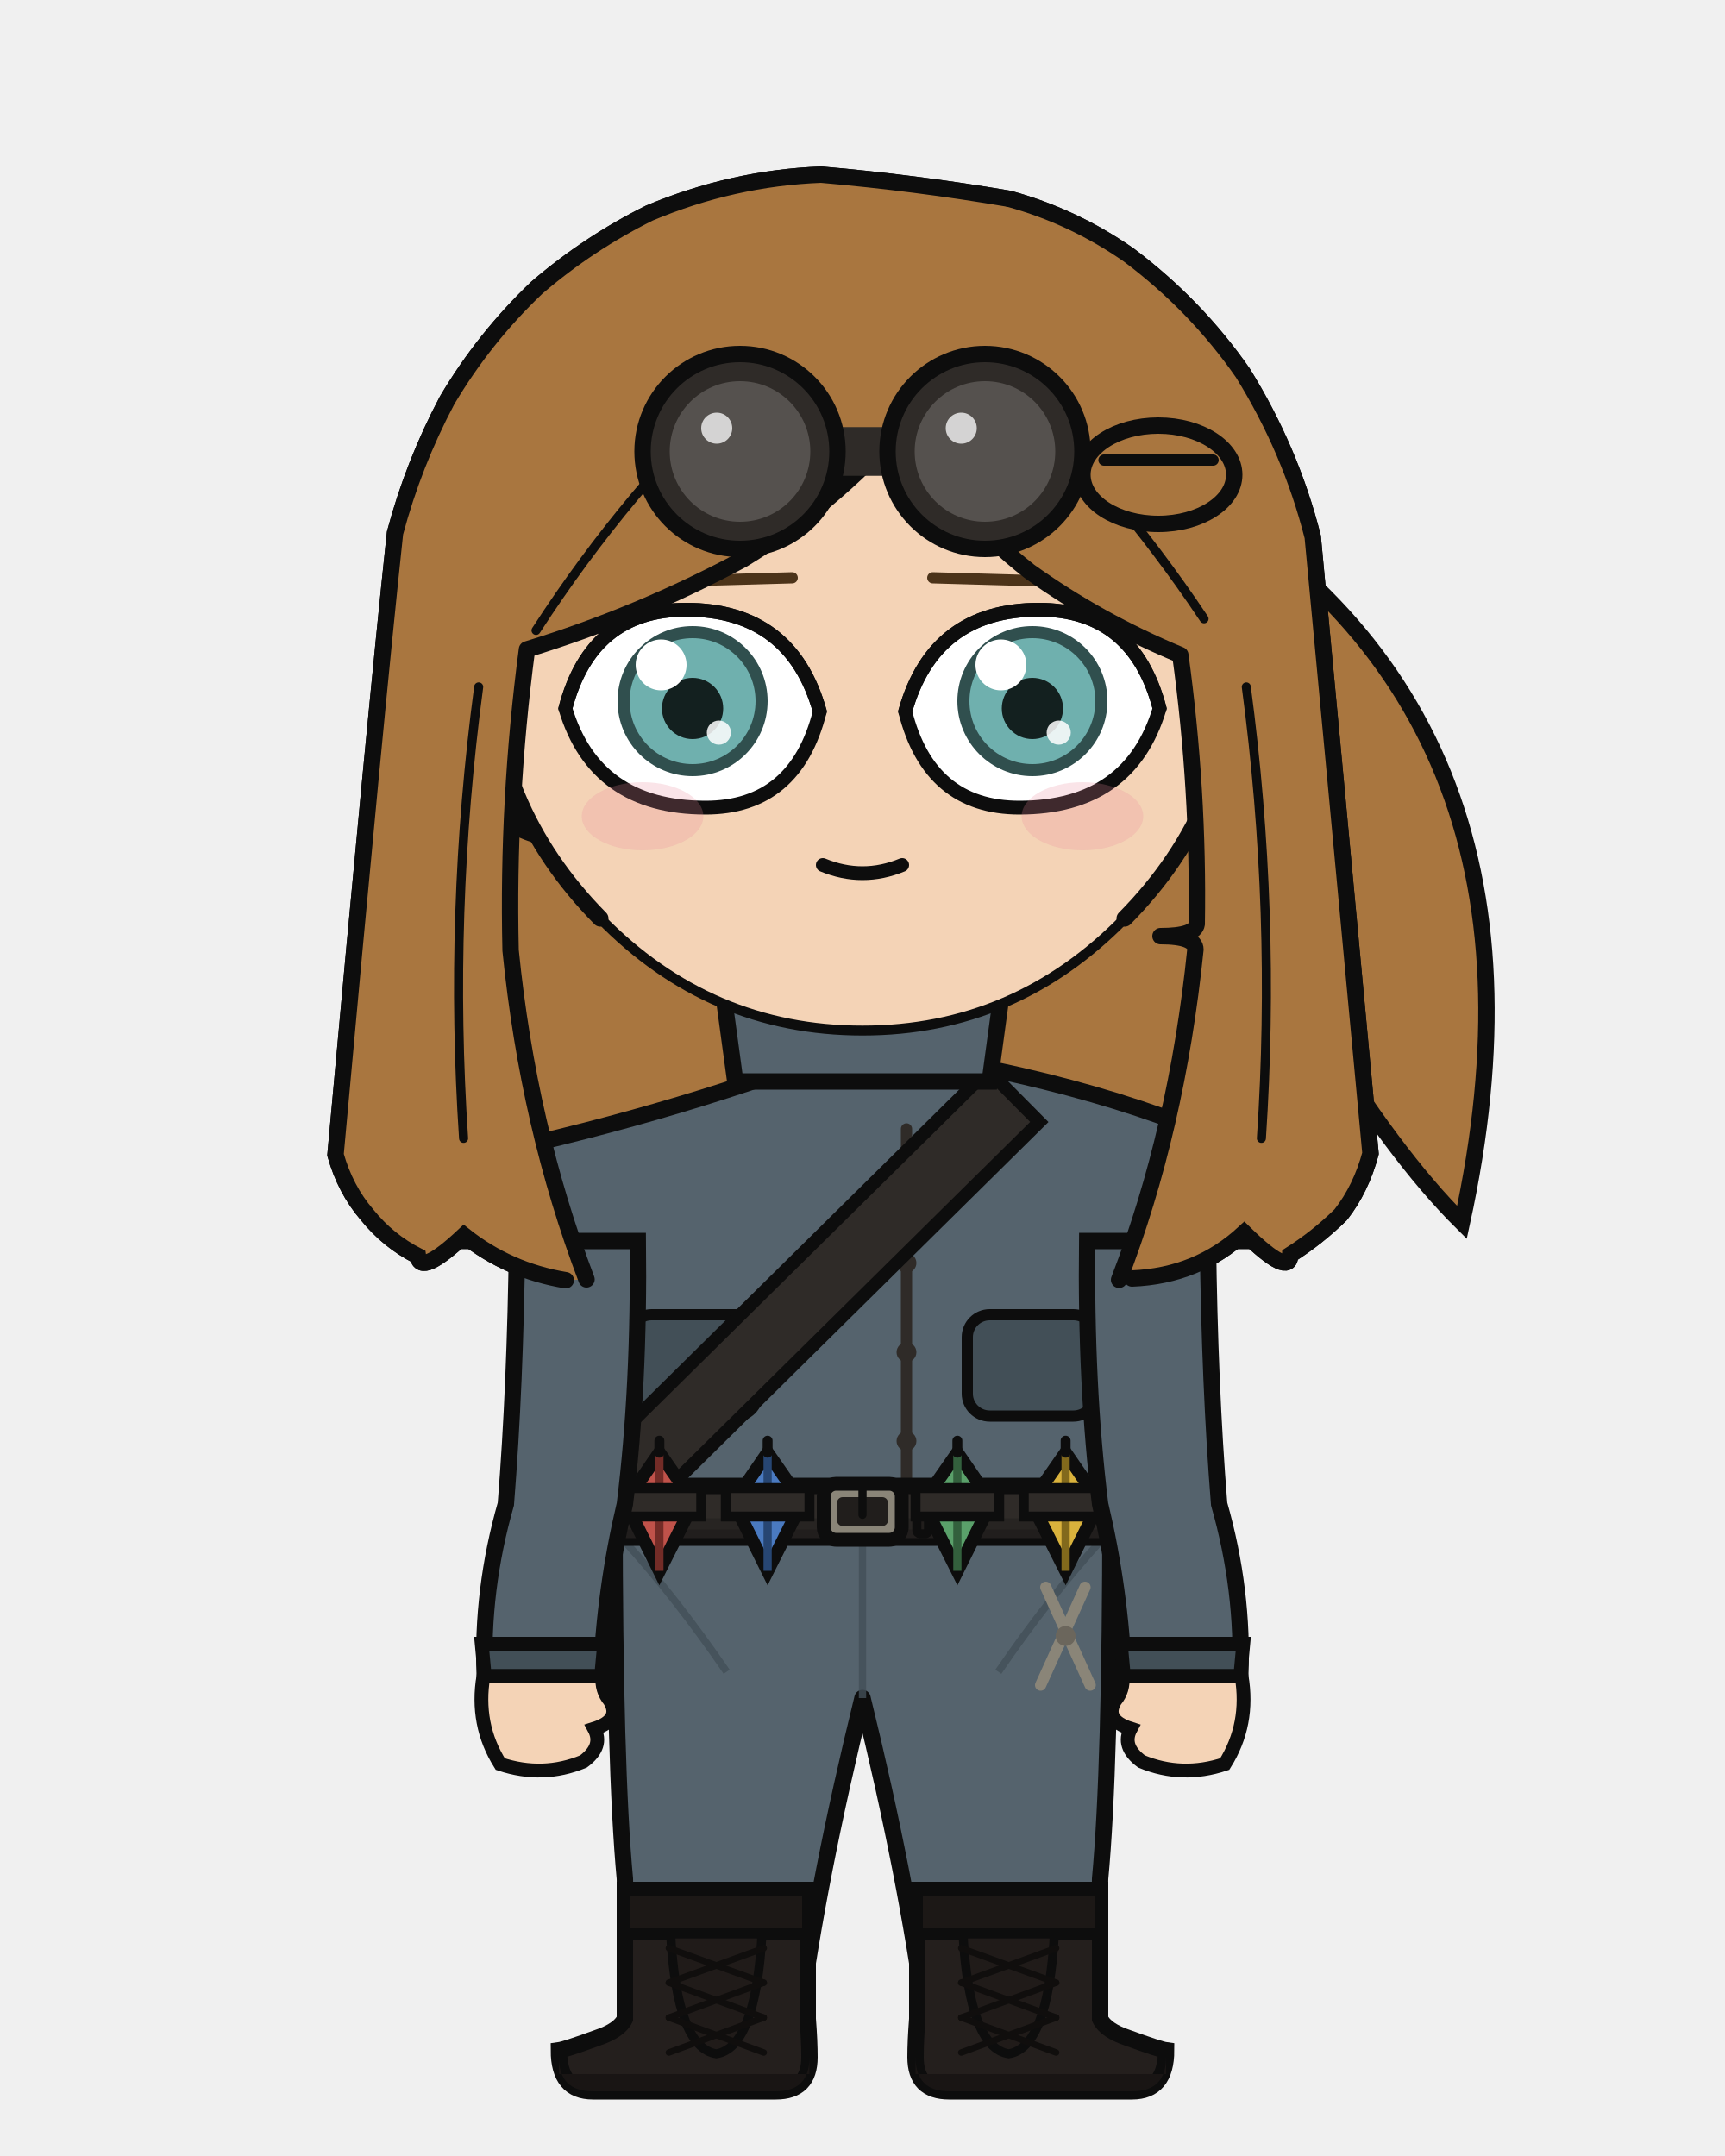
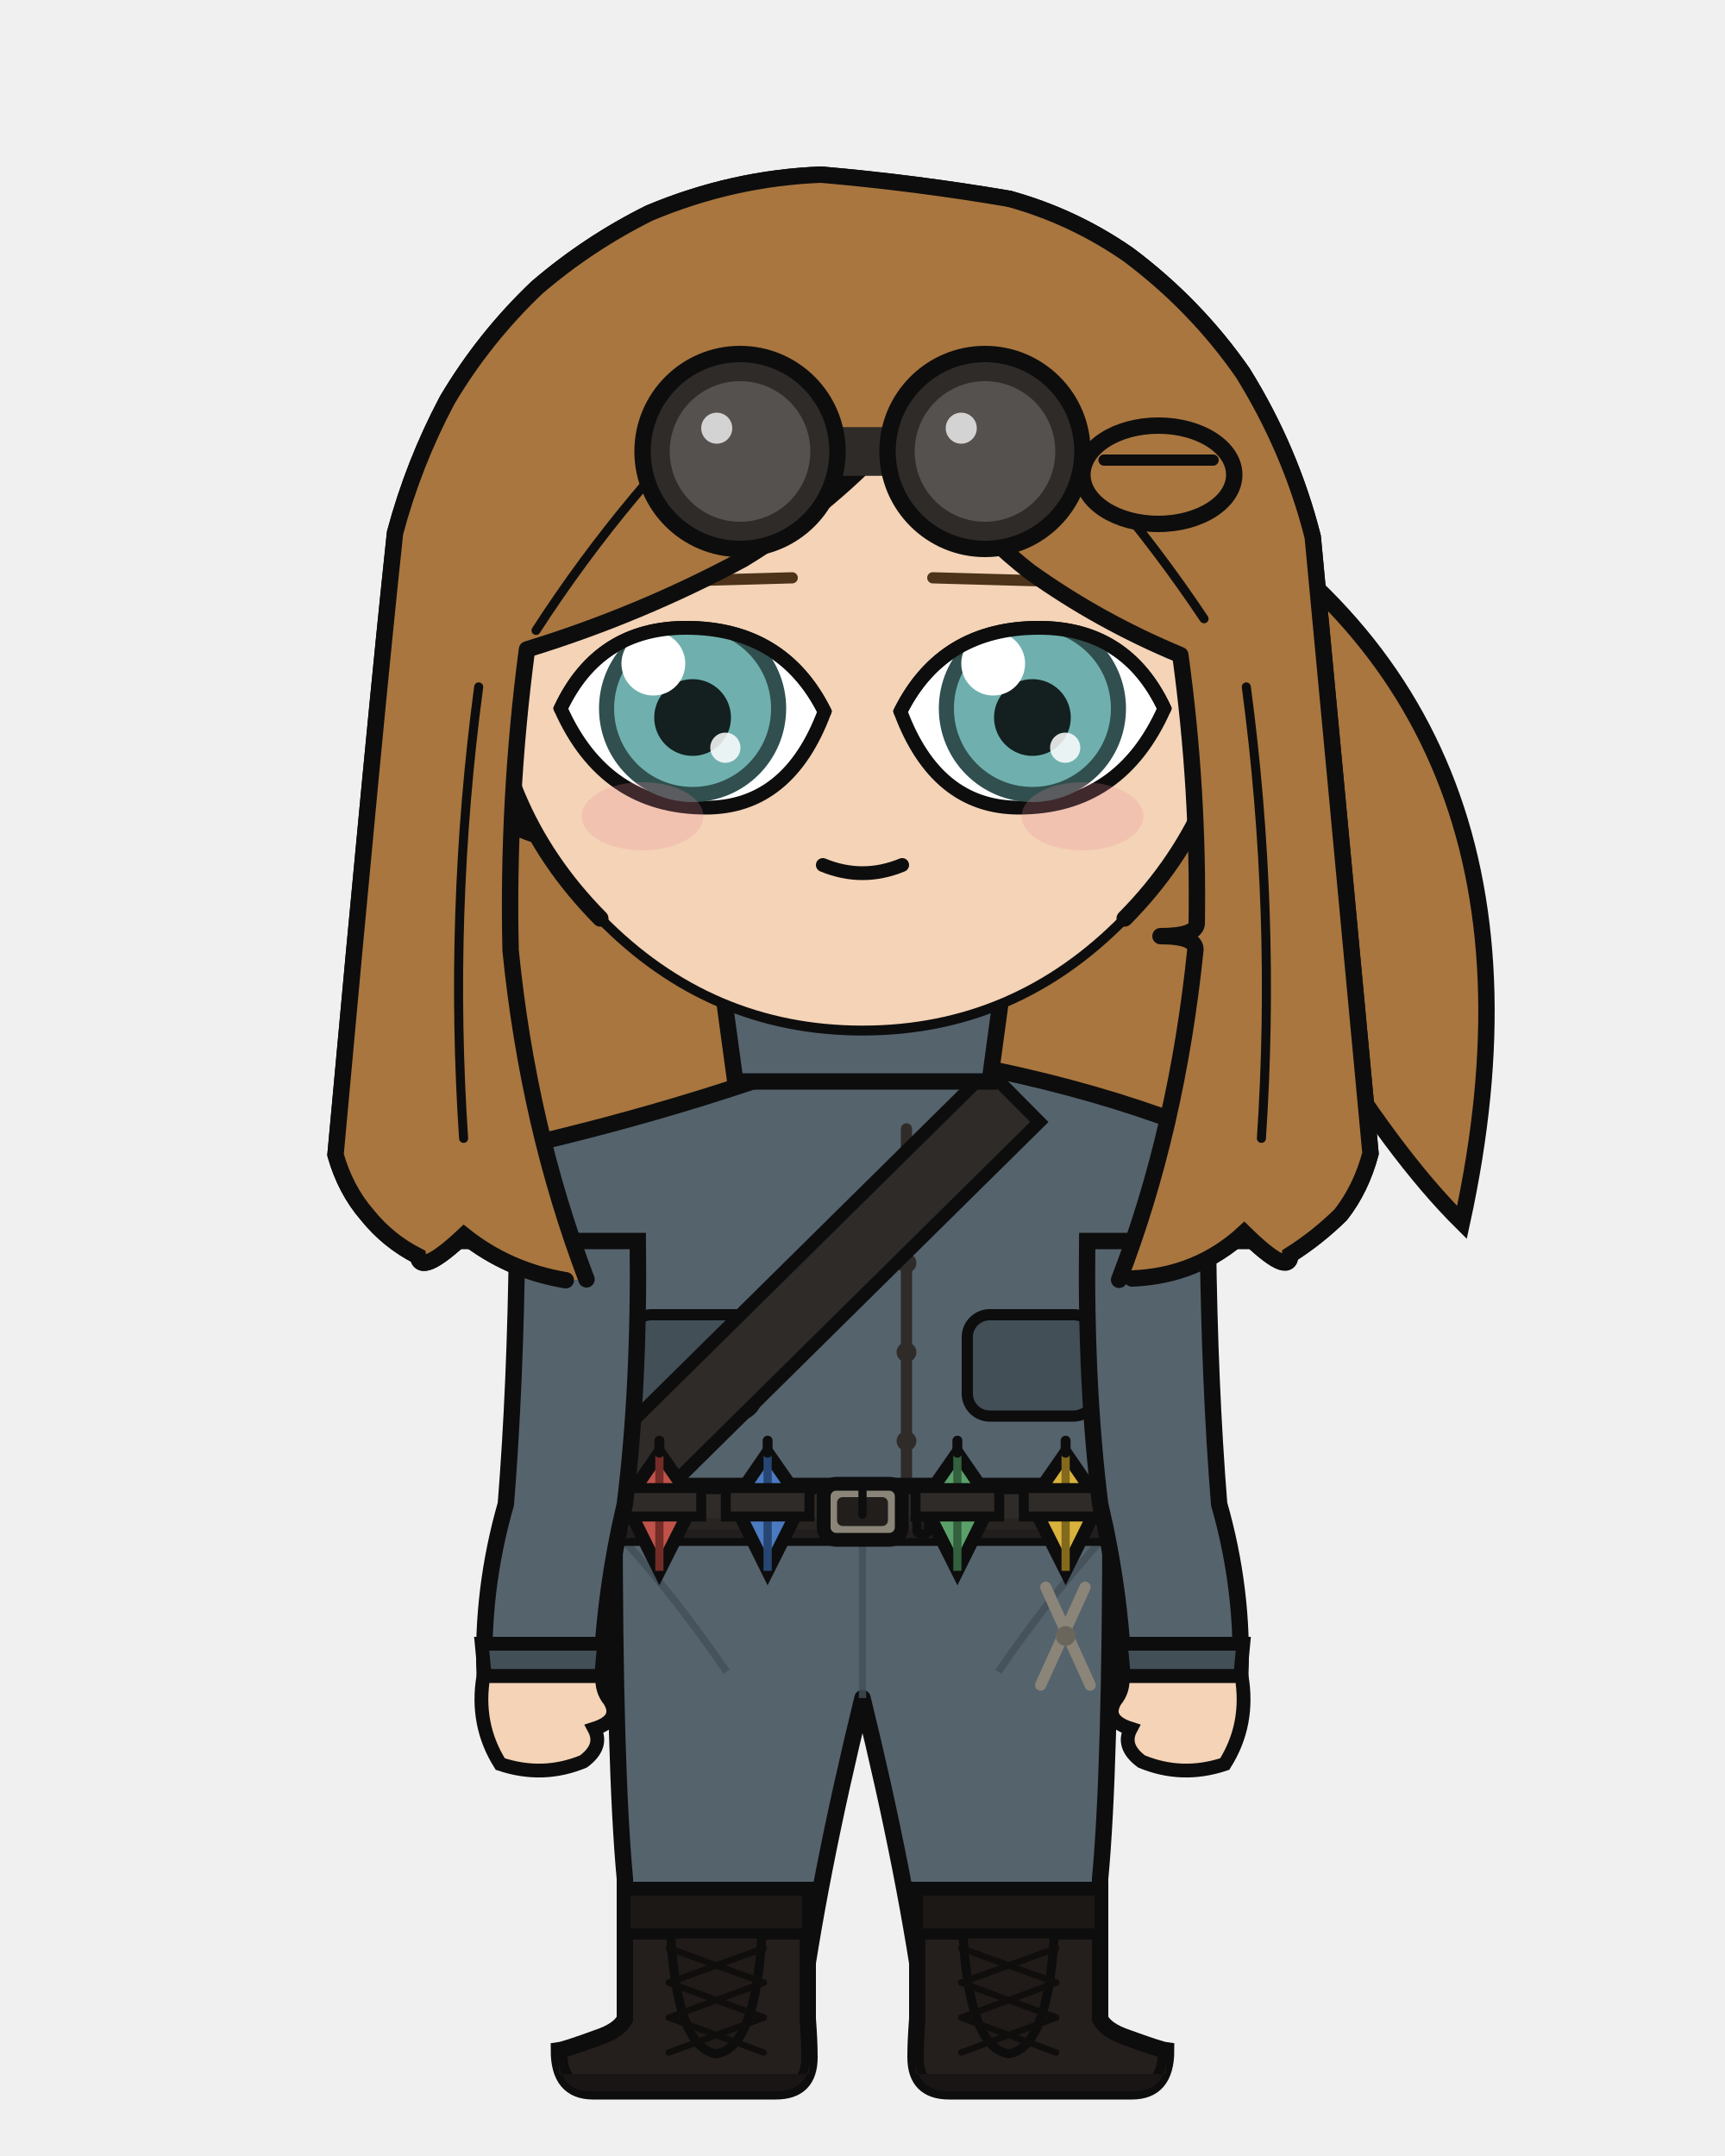
<svg xmlns="http://www.w3.org/2000/svg" width="400" height="500" viewBox="0 0 400 500">
  <defs>
    <clipPath id="hair-front">
      <path d="M 136.0 296.7 Q 122.5 261.2 118.4 220.4 Q 117.6 185.4 122.2 150.6 Q 148.3 142.6 172.3 129.7 Q 192.7 117.3 209.1 98.9 Q 220.9 118.5 238.7 132.5 Q 254.9 144.1 273.7 151.9 Q 278.0 183.2 277.5 214.3 Q 277.1 217.1 269.1 217.1 Q 277.2 217.1 277.2 220.2 Q 272.9 262.1 259.5 296.8 Q 261.0 296.7 262.5 296.5 Q 277.7 295.9 288.5 285.9 Q 299.1 296.3 299.2 291.0 Q 305.5 287.0 310.9 281.7 Q 315.6 275.7 317.8 267.5 Q 308.2 164.7 304.4 124.5 Q 299.3 104.4 288.2 86.5 Q 277.3 70.8 261.7 59.1 Q 248.9 50.2 234.0 46.1 Q 212.3 42.4 190.4 40.5 Q 169.9 41.3 150.6 49.4 Q 136.5 56.4 124.5 66.7 Q 112.3 78.3 103.7 92.8 Q 95.9 107.5 91.6 123.6 Q 87.1 165.5 77.8 267.8 Q 80.1 275.9 85.1 281.7 Q 90.0 287.8 96.9 291.3 Q 97.5 296.0 107.6 286.5 Q 117.9 294.7 131.2 296.9 Q 133.6 296.8 136.0 296.7 Z" />
    </clipPath>
  </defs>
  <path d="M 268.6 110.1 Q 365.5 162.1 339.0 283.5 Q 307.5 252.3 265.0 162.1 Z" fill="#a9763f" stroke="#0d0d0d" stroke-width="3.8" />
  <path d="M 131.2 296.9 Q 117.9 294.7 107.6 286.5 Q 97.5 296.0 96.9 291.3 Q 90.0 287.8 85.1 281.7 Q 80.1 275.9 77.8 267.8 Q 87.1 165.5 91.6 123.6 Q 95.9 107.5 103.7 92.8 Q 112.3 78.3 124.5 66.7 Q 136.5 56.4 150.6 49.4 Q 169.9 41.3 190.4 40.5 Q 212.3 42.4 234.0 46.1 Q 248.9 50.2 261.7 59.1 Q 277.3 70.8 288.2 86.5 Q 299.3 104.4 304.4 124.5 Q 308.2 164.7 317.8 267.5 Q 315.6 275.7 310.9 281.7 Q 305.5 287.0 299.2 291.0 Q 299.1 296.3 288.5 285.9 Q 277.7 295.9 262.5 296.5 Q 196.8 311.0 131.2 296.9 Z" fill="#a9763f" />
  <path d="M 131.2 296.9 Q 117.9 294.7 107.6 286.5 Q 97.5 296.0 96.9 291.3 Q 90.0 287.8 85.1 281.7 Q 80.1 275.9 77.8 267.8 Q 87.1 165.5 91.6 123.6 Q 95.9 107.5 103.7 92.8 Q 112.3 78.3 124.5 66.7 Q 136.5 56.4 150.6 49.4 Q 169.9 41.3 190.4 40.5 Q 212.3 42.4 234.0 46.1 Q 248.9 50.2 261.7 59.1 Q 277.3 70.8 288.2 86.5 Q 299.3 104.4 304.4 124.5 Q 308.2 164.7 317.8 267.5 Q 315.6 275.7 310.9 281.7 Q 305.5 287.0 299.2 291.0 Q 299.1 296.3 288.5 285.9 Q 277.7 295.9 262.5 296.5 Q 196.8 311.0 131.2 296.9 Z" fill="none" stroke="#0d0d0d" stroke-width="3.8" stroke-linecap="round" stroke-linejoin="round" />
  <rect x="179.8" y="225.4" width="40.3" height="40.5" rx="14.1" fill="#f4d3b6" />
  <line x1="179.8" y1="225.4" x2="179.8" y2="265.9" stroke="#0d0d0d" stroke-width="3.8" />
  <line x1="220.2" y1="225.4" x2="220.2" y2="265.9" stroke="#0d0d0d" stroke-width="3.8" />
  <path d="M 142.5 350.6 L 257.5 350.6 Q 257.5 410.2 255.1 435.7 Q 255.0 447.1 253.2 468.2 L 214.6 468.2 Q 210.3 435.7 200.0 393.8 Q 189.7 435.7 185.4 468.2 L 146.8 468.2 Q 145.0 447.1 144.9 435.7 Q 142.5 410.2 142.5 350.6 Z" fill="#55636d" stroke="#0d0d0d" stroke-width="3.8" stroke-linejoin="round" />
  <line x1="200.0" y1="355.8" x2="200.0" y2="393.8" stroke="#424f57" stroke-width="1.7" opacity="0.8" />
  <path d="M 144.9 357.5 Q 156.7 370.5 168.5 387.7" fill="none" stroke="#424f57" stroke-width="1.7" opacity="0.8" />
  <path d="M 255.1 357.5 Q 243.3 370.5 231.5 387.7" fill="none" stroke="#424f57" stroke-width="1.7" opacity="0.8" />
  <path d="M 187.3 438.3 L 187.3 468.2 Q 187.7 473.3 187.7 477.1 Q 187.7 485.0 179.9 485.0 L 137.5 485.0 Q 129.6 485.0 129.6 475.5 Q 131.1 475.3 138.5 472.6 Q 143.6 470.9 144.9 468.2 L 144.9 438.3 Z" fill="#241f1d" stroke="#0d0d0d" stroke-width="3.8" />
  <path d="M 187.7 481.0 L 129.6 481.0 L 129.6 477.1 Q 129.6 485.0 137.5 485.0 L 179.9 485.0 Q 187.7 485.0 187.7 477.1 Z" fill="#191514" />
  <rect x="144.9" y="438.3" width="42.4" height="10.2" fill="#1c1816" stroke="#0d0d0d" stroke-width="2.6" />
  <path d="M 155.5 448.5 L 176.7 448.5 Q 175.2 474.9 166.1 476.3 Q 157.0 474.9 155.5 448.5 Z" fill="#201b19" stroke="#0d0d0d" stroke-width="2.1" />
  <line x1="177.1" y1="451.8" x2="155.1" y2="459.8" stroke="#100e0d" stroke-width="1.5" stroke-linecap="round" />
  <line x1="155.1" y1="451.8" x2="177.1" y2="459.8" stroke="#100e0d" stroke-width="1.5" stroke-linecap="round" />
  <line x1="177.1" y1="459.8" x2="155.1" y2="467.9" stroke="#100e0d" stroke-width="1.5" stroke-linecap="round" />
  <line x1="155.1" y1="459.8" x2="177.1" y2="467.9" stroke="#100e0d" stroke-width="1.5" stroke-linecap="round" />
  <line x1="177.1" y1="467.9" x2="155.1" y2="476.0" stroke="#100e0d" stroke-width="1.5" stroke-linecap="round" />
  <line x1="155.1" y1="467.9" x2="177.1" y2="476.0" stroke="#100e0d" stroke-width="1.5" stroke-linecap="round" />
  <path d="M 212.7 438.3 L 212.7 468.2 Q 212.3 473.3 212.3 477.1 Q 212.3 485.0 220.1 485.0 L 262.5 485.0 Q 270.4 485.0 270.4 475.5 Q 268.9 475.3 261.5 472.6 Q 256.4 470.9 255.1 468.2 L 255.1 438.3 Z" fill="#241f1d" stroke="#0d0d0d" stroke-width="3.8" />
  <path d="M 212.3 481.0 L 270.4 481.0 L 270.4 477.1 Q 270.4 485.0 262.5 485.0 L 220.1 485.0 Q 212.3 485.0 212.3 477.1 Z" fill="#191514" />
  <rect x="212.7" y="438.3" width="42.4" height="10.2" fill="#1c1816" stroke="#0d0d0d" stroke-width="2.6" />
  <path d="M 223.3 448.5 L 244.5 448.5 Q 243.0 474.9 233.9 476.3 Q 224.8 474.9 223.3 448.5 Z" fill="#201b19" stroke="#0d0d0d" stroke-width="2.1" />
  <line x1="244.9" y1="451.8" x2="222.9" y2="459.8" stroke="#100e0d" stroke-width="1.5" stroke-linecap="round" />
  <line x1="222.9" y1="451.8" x2="244.9" y2="459.8" stroke="#100e0d" stroke-width="1.5" stroke-linecap="round" />
  <line x1="244.9" y1="459.8" x2="222.9" y2="467.9" stroke="#100e0d" stroke-width="1.5" stroke-linecap="round" />
  <line x1="222.9" y1="459.8" x2="244.9" y2="467.9" stroke="#100e0d" stroke-width="1.5" stroke-linecap="round" />
  <line x1="244.9" y1="467.9" x2="222.9" y2="476.0" stroke="#100e0d" stroke-width="1.5" stroke-linecap="round" />
  <line x1="222.9" y1="467.9" x2="244.9" y2="476.0" stroke="#100e0d" stroke-width="1.5" stroke-linecap="round" />
  <path d="M 194.4 243.7 Q 153.4 259.3 106.9 268.9 Q 104.1 279.3 107.8 287.8 L 122.9 287.8 Q 122.9 321.4 121.5 348.8 Q 120.8 349.8 120.8 350.6 L 279.2 350.6 Q 279.2 349.8 278.5 348.8 Q 277.1 321.4 277.1 287.8 L 292.2 287.8 Q 295.9 279.3 293.1 268.9 Q 257.7 251.3 205.6 243.7 L 200.0 249.4 Z" fill="#55636d" stroke="#0d0d0d" stroke-width="3.8" />
  <path d="M 210.2 261.8 L 210.2 344.6" fill="none" stroke="#2f2b28" stroke-width="2.6" stroke-linecap="round" />
  <circle cx="210.2" cy="272.2" r="2.3" fill="#2f2b28" />
  <circle cx="210.2" cy="292.9" r="2.3" fill="#2f2b28" />
  <circle cx="210.2" cy="313.6" r="2.3" fill="#2f2b28" />
  <circle cx="210.2" cy="334.2" r="2.3" fill="#2f2b28" />
  <rect x="145.9" y="304.9" width="29.8" height="23.5" rx="5.2" fill="#424f57" stroke="#0d0d0d" stroke-width="2.6" />
  <rect x="224.3" y="304.9" width="29.8" height="23.5" rx="5.2" fill="#424f57" stroke="#0d0d0d" stroke-width="2.6" />
  <path d="M 229.1 248.2 L 137.6 338.6 L 149.5 350.6 L 241.0 260.2 Z" fill="#2f2b28" stroke="#0d0d0d" stroke-width="3.0" />
  <rect x="119.2" y="344.6" width="161.6" height="12.0" rx="2.2" fill="#2f2b28" stroke="#0d0d0d" stroke-width="3.8" />
  <rect x="119.2" y="352.1" width="161.6" height="4.6" rx="2.2" fill="#262220" opacity="0.8" />
  <rect x="191.0" y="344.1" width="18.1" height="13.0" rx="2.9" fill="#8a8578" stroke="#0d0d0d" stroke-width="3.2" />
  <rect x="194.1" y="347.2" width="11.8" height="6.7" rx="1.3" fill="#211e1c" />
  <line x1="200.0" y1="344.1" x2="200.0" y2="351.3" stroke="#0d0d0d" stroke-width="1.9" stroke-linecap="round" />
  <rect x="212.6" y="345.6" width="2.7" height="10.1" rx="0.8" fill="#211e1c" stroke="#0d0d0d" stroke-width="2.1" />
  <path d="M 152.9 336.9 L 160.9 348.4 L 152.9 364.3 L 145.0 348.4 Z" fill="#c0524a" stroke="#0d0d0d" stroke-width="3.0" />
  <line x1="152.9" y1="336.9" x2="152.9" y2="364.3" stroke="#732c27" stroke-width="1.9" />
  <line x1="152.9" y1="334.1" x2="152.9" y2="336.9" stroke="#0d0d0d" stroke-width="2.3" stroke-linecap="round" />
  <rect x="143.2" y="345.1" width="19.4" height="6.6" fill="#2f2b28" stroke="#0d0d0d" stroke-width="2.3" />
  <path d="M 178.0 336.9 L 186.0 348.4 L 178.0 364.3 L 170.1 348.4 Z" fill="#4a7ac0" stroke="#0d0d0d" stroke-width="3.0" />
  <line x1="178.0" y1="336.9" x2="178.0" y2="364.3" stroke="#274673" stroke-width="1.9" />
  <line x1="178.0" y1="334.1" x2="178.0" y2="336.9" stroke="#0d0d0d" stroke-width="2.3" stroke-linecap="round" />
  <rect x="168.3" y="345.1" width="19.4" height="6.6" fill="#2f2b28" stroke="#0d0d0d" stroke-width="2.3" />
  <path d="M 222.0 336.9 L 229.9 348.4 L 222.0 364.3 L 214.0 348.4 Z" fill="#5aa06a" stroke="#0d0d0d" stroke-width="3.0" />
  <line x1="222.0" y1="336.9" x2="222.0" y2="364.3" stroke="#33603d" stroke-width="1.9" />
  <line x1="222.0" y1="334.1" x2="222.0" y2="336.9" stroke="#0d0d0d" stroke-width="2.3" stroke-linecap="round" />
  <rect x="212.3" y="345.1" width="19.4" height="6.6" fill="#2f2b28" stroke="#0d0d0d" stroke-width="2.3" />
  <path d="M 247.1 336.9 L 255.0 348.4 L 247.1 364.3 L 239.1 348.4 Z" fill="#d9b23c" stroke="#0d0d0d" stroke-width="3.0" />
  <line x1="247.1" y1="336.9" x2="247.1" y2="364.3" stroke="#82691c" stroke-width="1.9" />
  <line x1="247.1" y1="334.1" x2="247.1" y2="336.9" stroke="#0d0d0d" stroke-width="2.3" stroke-linecap="round" />
  <rect x="237.4" y="345.1" width="19.4" height="6.6" fill="#2f2b28" stroke="#0d0d0d" stroke-width="2.3" />
  <line x1="242.5" y1="368.1" x2="252.8" y2="390.8" stroke="#8a8578" stroke-width="2.6" stroke-linecap="round" />
  <line x1="251.6" y1="368.1" x2="241.3" y2="390.8" stroke="#8a8578" stroke-width="2.6" stroke-linecap="round" />
  <circle cx="247.1" cy="379.4" r="2.3" fill="#6b665c" />
  <path d="M 147.9 287.8 L 119.9 287.8 Q 119.5 321.4 117.3 348.8 Q 111.6 368.7 112.4 388.7 L 139.4 388.7 Q 140.2 368.7 144.9 348.8 Q 148.3 321.4 147.9 287.8 Z" fill="#55636d" stroke="#0d0d0d" stroke-width="3.8" />
  <path d="M 111.7 381.2 L 140.1 381.2 L 139.4 388.7 L 112.4 388.7 Z" fill="#424f57" stroke="#0d0d0d" stroke-width="3.2" />
  <path d="M 112.1 388.7 Q 110.2 399.9 116.0 409.1 Q 125.9 412.4 135.3 408.5 Q 140.0 405.0 137.8 400.9 Q 144.1 398.9 141.4 394.4 Q 139.4 392.0 139.7 388.7 Z" fill="#f4d3b6" stroke="#0d0d0d" stroke-width="3.2" />
  <path d="M 252.1 287.8 L 280.1 287.8 Q 280.5 321.4 282.7 348.8 Q 288.4 368.7 287.6 388.7 L 260.6 388.7 Q 259.8 368.7 255.1 348.8 Q 251.7 321.4 252.1 287.8 Z" fill="#55636d" stroke="#0d0d0d" stroke-width="3.8" />
  <path d="M 259.9 381.2 L 288.3 381.2 L 287.6 388.7 L 260.6 388.7 Z" fill="#424f57" stroke="#0d0d0d" stroke-width="3.2" />
  <path d="M 287.9 388.7 Q 289.8 399.9 284.0 409.1 Q 274.1 412.4 264.7 408.5 Q 260.0 405.0 262.2 400.9 Q 255.9 398.9 258.6 394.4 Q 260.6 392.0 260.3 388.7 Z" fill="#f4d3b6" stroke="#0d0d0d" stroke-width="3.2" />
  <path d="M 165.7 215.5 L 234.3 215.5 L 229.5 250.8 L 170.5 250.8 Z" fill="#55636d" stroke="#0d0d0d" stroke-width="3.8" />
  <path d="M 200.0 215.5 L 200.0 234.9" fill="none" stroke="#0d0d0d" stroke-width="2.6" />
  <path d="M 113.1 153.2 Q 108.1 153.5 104.9 158.7 Q 102.2 164.3 104.0 173.5 Q 106.7 180.0 110.7 184.8 Q 118.2 192.2 124.7 193.7 Z" fill="#f4d3b6" />
  <path d="M 113.1 153.2 Q 108.1 153.5 104.9 158.7 Q 102.2 164.3 104.0 173.5 Q 106.7 180.0 110.7 184.8 Q 118.2 192.2 124.7 193.7" fill="none" stroke="#0d0d0d" stroke-width="3.8" stroke-linecap="round" />
  <path d="M 106.6 169.6 Q 105.6 165.1 106.4 163.5 Q 107.3 162.5 108.9 163.7 Q 110.8 166.9 112.9 170.5 Q 110.9 170.6 112.6 178.1 Q 115.4 182.8 117.1 182.8" fill="none" stroke="#0d0d0d" stroke-width="2.1" stroke-linecap="round" />
  <path d="M 286.9 153.2 Q 291.9 153.5 295.1 158.7 Q 297.8 164.3 296.0 173.5 Q 293.3 180.0 289.3 184.8 Q 281.8 192.2 275.3 193.7 Z" fill="#f4d3b6" />
  <path d="M 286.9 153.2 Q 291.9 153.5 295.1 158.7 Q 297.8 164.3 296.0 173.5 Q 293.3 180.0 289.3 184.8 Q 281.8 192.2 275.3 193.7" fill="none" stroke="#0d0d0d" stroke-width="3.8" stroke-linecap="round" />
  <path d="M 293.4 169.6 Q 294.4 165.1 293.6 163.5 Q 292.7 162.5 291.1 163.7 Q 289.2 166.9 287.1 170.5 Q 289.1 170.6 287.4 178.1 Q 284.6 182.8 282.9 182.8" fill="none" stroke="#0d0d0d" stroke-width="2.1" stroke-linecap="round" />
  <path d="M 200.0 62.6 Q 236.1 62.6 261.6 88.3 Q 287.1 114.1 286.9 150.6 Q 286.4 187.1 260.8 213.0 Q 235.4 239.0 200.0 239.0 Q 164.6 239.0 139.2 213.0 Q 113.6 187.1 113.1 150.6 Q 112.9 114.1 138.4 88.3 Q 163.9 62.6 200.0 62.6 Z" fill="#f4d3b6" />
  <path d="M 139.2 213.0 Q 113.6 187.1 113.1 150.6 Q 112.9 114.1 138.4 88.3 Q 163.9 62.6 200.0 62.6 Q 236.1 62.6 261.6 88.3 Q 287.1 114.1 286.9 150.6 Q 286.4 187.1 260.8 213.0" fill="none" stroke="#0d0d0d" stroke-width="3.8" stroke-linecap="round" />
  <path d="M 260.8 213.0 Q 235.4 239.0 200.0 239.0 Q 164.6 239.0 139.2 213.0" fill="none" stroke="#0d0d0d" stroke-width="2.3" stroke-linecap="round" />
  <line x1="183.7" y1="134.0" x2="137.6" y2="135.3" stroke="#4c3319" stroke-width="2.6" stroke-linecap="round" />
  <defs>
    <clipPath id="eye-l">
-       <path d="M 190.1 165.0 Q 183.5 141.4 159.1 141.4 Q 137.1 141.4 131.1 164.3 Q 138.0 187.3 163.6 187.3 Q 184.5 187.3 190.1 165.0 Z" />
+       <path d="M 191.2 165.0 Q 181.5 145.6 159.1 145.6 Q 138.8 145.6 130.0 164.3 Q 140.2 187.3 163.7 187.3 Q 182.9 187.3 191.2 165.0 Z" />
    </clipPath>
  </defs>
-   <path d="M 190.1 165.0 Q 183.5 141.4 159.1 141.4 Q 137.1 141.4 131.1 164.3 Q 138.0 187.3 163.6 187.3 Q 184.5 187.3 190.1 165.0 Z" fill="white" stroke="#0d0d0d" stroke-width="3.2" />
+   <path d="M 191.2 165.0 Q 181.5 145.6 159.1 145.6 Q 138.8 145.6 130.0 164.3 Q 140.2 187.3 163.7 187.3 Q 182.9 187.3 191.2 165.0 Z" fill="white" stroke="#0d0d0d" stroke-width="3.2" />
  <g clip-path="url(#eye-l)">
-     <circle cx="160.6" cy="162.6" r="17.4" fill="#304f4e" />
-     <circle cx="160.6" cy="162.6" r="14.6" fill="#6fb0ae" />
-     <circle cx="160.6" cy="164.3" r="7.1" fill="#13201f" />
-     <circle cx="153.3" cy="154.2" r="5.9" fill="white" />
-     <circle cx="166.7" cy="169.9" r="2.8" fill="white" opacity="0.85" />
+     <circle cx="160.6" cy="164.3" r="21.7" fill="#304f4e" />
+     <circle cx="160.6" cy="164.3" r="18.2" fill="#6fb0ae" />
+     <circle cx="160.6" cy="166.4" r="8.9" fill="#13201f" />
+     <circle cx="151.5" cy="153.9" r="7.4" fill="white" />
+     <circle cx="168.2" cy="173.4" r="3.5" fill="white" opacity="0.85" />
  </g>
-   <path d="M 190.1 165.0 Q 183.5 141.4 159.1 141.4 Q 137.1 141.4 131.1 164.3" fill="none" stroke="#0d0d0d" stroke-width="3.2" stroke-linecap="round" />
+   <path d="M 191.2 165.0 Q 181.5 145.6 159.1 145.6 Q 138.8 145.6 130.0 164.3" fill="none" stroke="#0d0d0d" stroke-width="3.2" stroke-linecap="round" />
  <line x1="216.3" y1="134.0" x2="262.4" y2="135.3" stroke="#4c3319" stroke-width="2.6" stroke-linecap="round" />
  <defs>
    <clipPath id="eye-r">
-       <path d="M 209.9 165.0 Q 216.5 141.4 240.9 141.4 Q 262.9 141.4 268.9 164.3 Q 262.0 187.3 236.4 187.3 Q 215.5 187.3 209.9 165.0 Z" />
+       <path d="M 208.8 165.0 Q 218.5 145.6 240.9 145.6 Q 261.2 145.6 270.0 164.3 Q 259.8 187.3 236.3 187.3 Q 217.1 187.3 208.8 165.0 Z" />
    </clipPath>
  </defs>
-   <path d="M 209.9 165.0 Q 216.5 141.4 240.9 141.4 Q 262.9 141.4 268.9 164.3 Q 262.0 187.3 236.4 187.3 Q 215.5 187.3 209.9 165.0 Z" fill="white" stroke="#0d0d0d" stroke-width="3.2" />
+   <path d="M 208.8 165.0 Q 218.5 145.6 240.9 145.6 Q 261.2 145.6 270.0 164.3 Q 259.8 187.3 236.3 187.3 Q 217.1 187.3 208.8 165.0 Z" fill="white" stroke="#0d0d0d" stroke-width="3.2" />
  <g clip-path="url(#eye-r)">
-     <circle cx="239.4" cy="162.6" r="17.4" fill="#304f4e" />
-     <circle cx="239.4" cy="162.6" r="14.6" fill="#6fb0ae" />
-     <circle cx="239.4" cy="164.3" r="7.1" fill="#13201f" />
-     <circle cx="232.1" cy="154.2" r="5.9" fill="white" />
-     <circle cx="245.5" cy="169.9" r="2.8" fill="white" opacity="0.85" />
+     <circle cx="239.4" cy="164.3" r="21.7" fill="#304f4e" />
+     <circle cx="239.4" cy="164.3" r="18.2" fill="#6fb0ae" />
+     <circle cx="239.4" cy="166.4" r="8.9" fill="#13201f" />
+     <circle cx="230.3" cy="153.9" r="7.4" fill="white" />
+     <circle cx="247.0" cy="173.4" r="3.5" fill="white" opacity="0.85" />
  </g>
-   <path d="M 209.9 165.0 Q 216.5 141.4 240.9 141.4 Q 262.9 141.4 268.9 164.3" fill="none" stroke="#0d0d0d" stroke-width="3.2" stroke-linecap="round" />
+   <path d="M 208.8 165.0 Q 218.5 145.6 240.9 145.6 Q 261.2 145.6 270.0 164.3" fill="none" stroke="#0d0d0d" stroke-width="3.2" stroke-linecap="round" />
  <path d="M 190.8 200.6 Q 200.0 204.4 209.2 200.6" fill="none" stroke="#0d0d0d" stroke-width="3.2" stroke-linecap="round" />
  <ellipse cx="149.0" cy="189.3" rx="14.1" ry="7.9" fill="#e8879a" opacity="0.23" />
  <ellipse cx="251.0" cy="189.3" rx="14.1" ry="7.9" fill="#e8879a" opacity="0.23" />
  <path d="M 171.6 99.1 L 113.3 99.1 L 113.3 110.4 L 171.6 110.4 Z" fill="#2f2b28" stroke="#0d0d0d" stroke-width="3.8" />
  <path d="M 228.4 99.1 L 286.7 99.1 L 286.7 110.4 L 228.4 110.4 Z" fill="#2f2b28" stroke="#0d0d0d" stroke-width="3.8" />
  <path d="M 136.0 296.7 Q 122.5 261.2 118.4 220.4 Q 117.6 185.4 122.2 150.6 Q 148.3 142.6 172.3 129.7 Q 192.7 117.3 209.1 98.9 Q 220.9 118.5 238.7 132.5 Q 254.9 144.1 273.7 151.9 Q 278.0 183.2 277.5 214.3 Q 277.1 217.1 269.1 217.1 Q 277.2 217.1 277.2 220.2 Q 272.9 262.1 259.5 296.8 Q 261.0 296.7 262.5 296.5 Q 277.7 295.9 288.5 285.9 Q 299.1 296.3 299.2 291.0 Q 305.5 287.0 310.9 281.7 Q 315.6 275.7 317.8 267.5 Q 308.2 164.7 304.4 124.5 Q 299.3 104.4 288.2 86.5 Q 277.3 70.8 261.7 59.1 Q 248.9 50.2 234.0 46.1 Q 212.3 42.4 190.4 40.5 Q 169.9 41.3 150.6 49.4 Q 136.5 56.4 124.5 66.7 Q 112.3 78.3 103.7 92.8 Q 95.9 107.5 91.6 123.6 Q 87.1 165.5 77.8 267.8 Q 80.1 275.9 85.1 281.7 Q 90.0 287.8 96.9 291.3 Q 97.5 296.0 107.6 286.5 Q 117.9 294.7 131.2 296.9 Q 133.6 296.8 136.0 296.7 Z" fill="#a9763f" />
  <path d="M 136.0 296.7 Q 122.5 261.2 118.4 220.4 Q 117.6 185.4 122.2 150.6 Q 148.3 142.6 172.3 129.7 Q 192.7 117.3 209.1 98.9 Q 220.9 118.5 238.7 132.5 Q 254.9 144.1 273.7 151.9 Q 278.0 183.2 277.5 214.3 Q 277.1 217.1 269.1 217.1 Q 277.2 217.1 277.2 220.2 Q 272.9 262.1 259.5 296.8" fill="none" stroke="#0d0d0d" stroke-width="3.8" stroke-linecap="round" stroke-linejoin="round" />
  <path d="M 262.5 296.5 Q 277.7 295.9 288.5 285.9 Q 299.1 296.3 299.2 291.0 Q 305.5 287.0 310.9 281.7 Q 315.6 275.7 317.8 267.5 Q 308.2 164.7 304.4 124.5 Q 299.3 104.4 288.2 86.5 Q 277.3 70.8 261.7 59.1 Q 248.9 50.2 234.0 46.1" fill="none" stroke="#0d0d0d" stroke-width="3.8" stroke-linecap="round" />
  <path d="M 131.2 296.9 Q 117.9 294.7 107.6 286.5 Q 97.5 296.0 96.9 291.3 Q 90.0 287.8 85.1 281.7 Q 80.1 275.9 77.8 267.8 Q 87.1 165.5 91.6 123.6 Q 95.9 107.5 103.7 92.8 Q 112.3 78.3 124.5 66.7 Q 136.5 56.4 150.6 49.4 Q 169.9 41.3 190.4 40.5 Q 212.3 42.4 234.0 46.1" fill="none" stroke="#0d0d0d" stroke-width="3.8" stroke-linecap="round" />
  <path d="M 173.6 87.2 Q 145.4 113.6 124.3 146.2" fill="none" stroke="#0d0d0d" stroke-width="2.1" stroke-linecap="round" clip-path="url(#hair-front)" />
  <path d="M 229.9 85.5 Q 258.1 111.9 279.2 143.5" fill="none" stroke="#0d0d0d" stroke-width="2.1" stroke-linecap="round" clip-path="url(#hair-front)" />
  <path d="M 111.0 159.3 Q 104.0 211.7 107.5 264.0" fill="none" stroke="#0d0d0d" stroke-width="2.1" stroke-linecap="round" clip-path="url(#hair-front)" />
  <path d="M 289.0 159.3 Q 296.0 211.7 292.5 264.0" fill="none" stroke="#0d0d0d" stroke-width="2.1" stroke-linecap="round" clip-path="url(#hair-front)" />
  <ellipse cx="268.6" cy="110.1" rx="17.6" ry="11.4" fill="#a9763f" stroke="#0d0d0d" stroke-width="3.8" />
  <path d="M 256.0 106.7 L 281.3 106.7" fill="none" stroke="#0d0d0d" stroke-width="2.6" stroke-linecap="round" />
  <path d="M 171.6 104.7 L 228.4 104.7" fill="none" stroke="#2f2b28" stroke-width="11.3" stroke-linecap="round" />
  <circle cx="171.6" cy="104.7" r="22.6" fill="#2f2b28" stroke="#0d0d0d" stroke-width="3.8" />
  <circle cx="171.6" cy="104.7" r="16.3" fill="#55514e" />
  <circle cx="166.2" cy="99.3" r="3.6" fill="white" opacity="0.75" />
  <circle cx="228.4" cy="104.7" r="22.6" fill="#2f2b28" stroke="#0d0d0d" stroke-width="3.8" />
  <circle cx="228.4" cy="104.7" r="16.3" fill="#55514e" />
  <circle cx="222.9" cy="99.3" r="3.6" fill="white" opacity="0.75" />
</svg>
